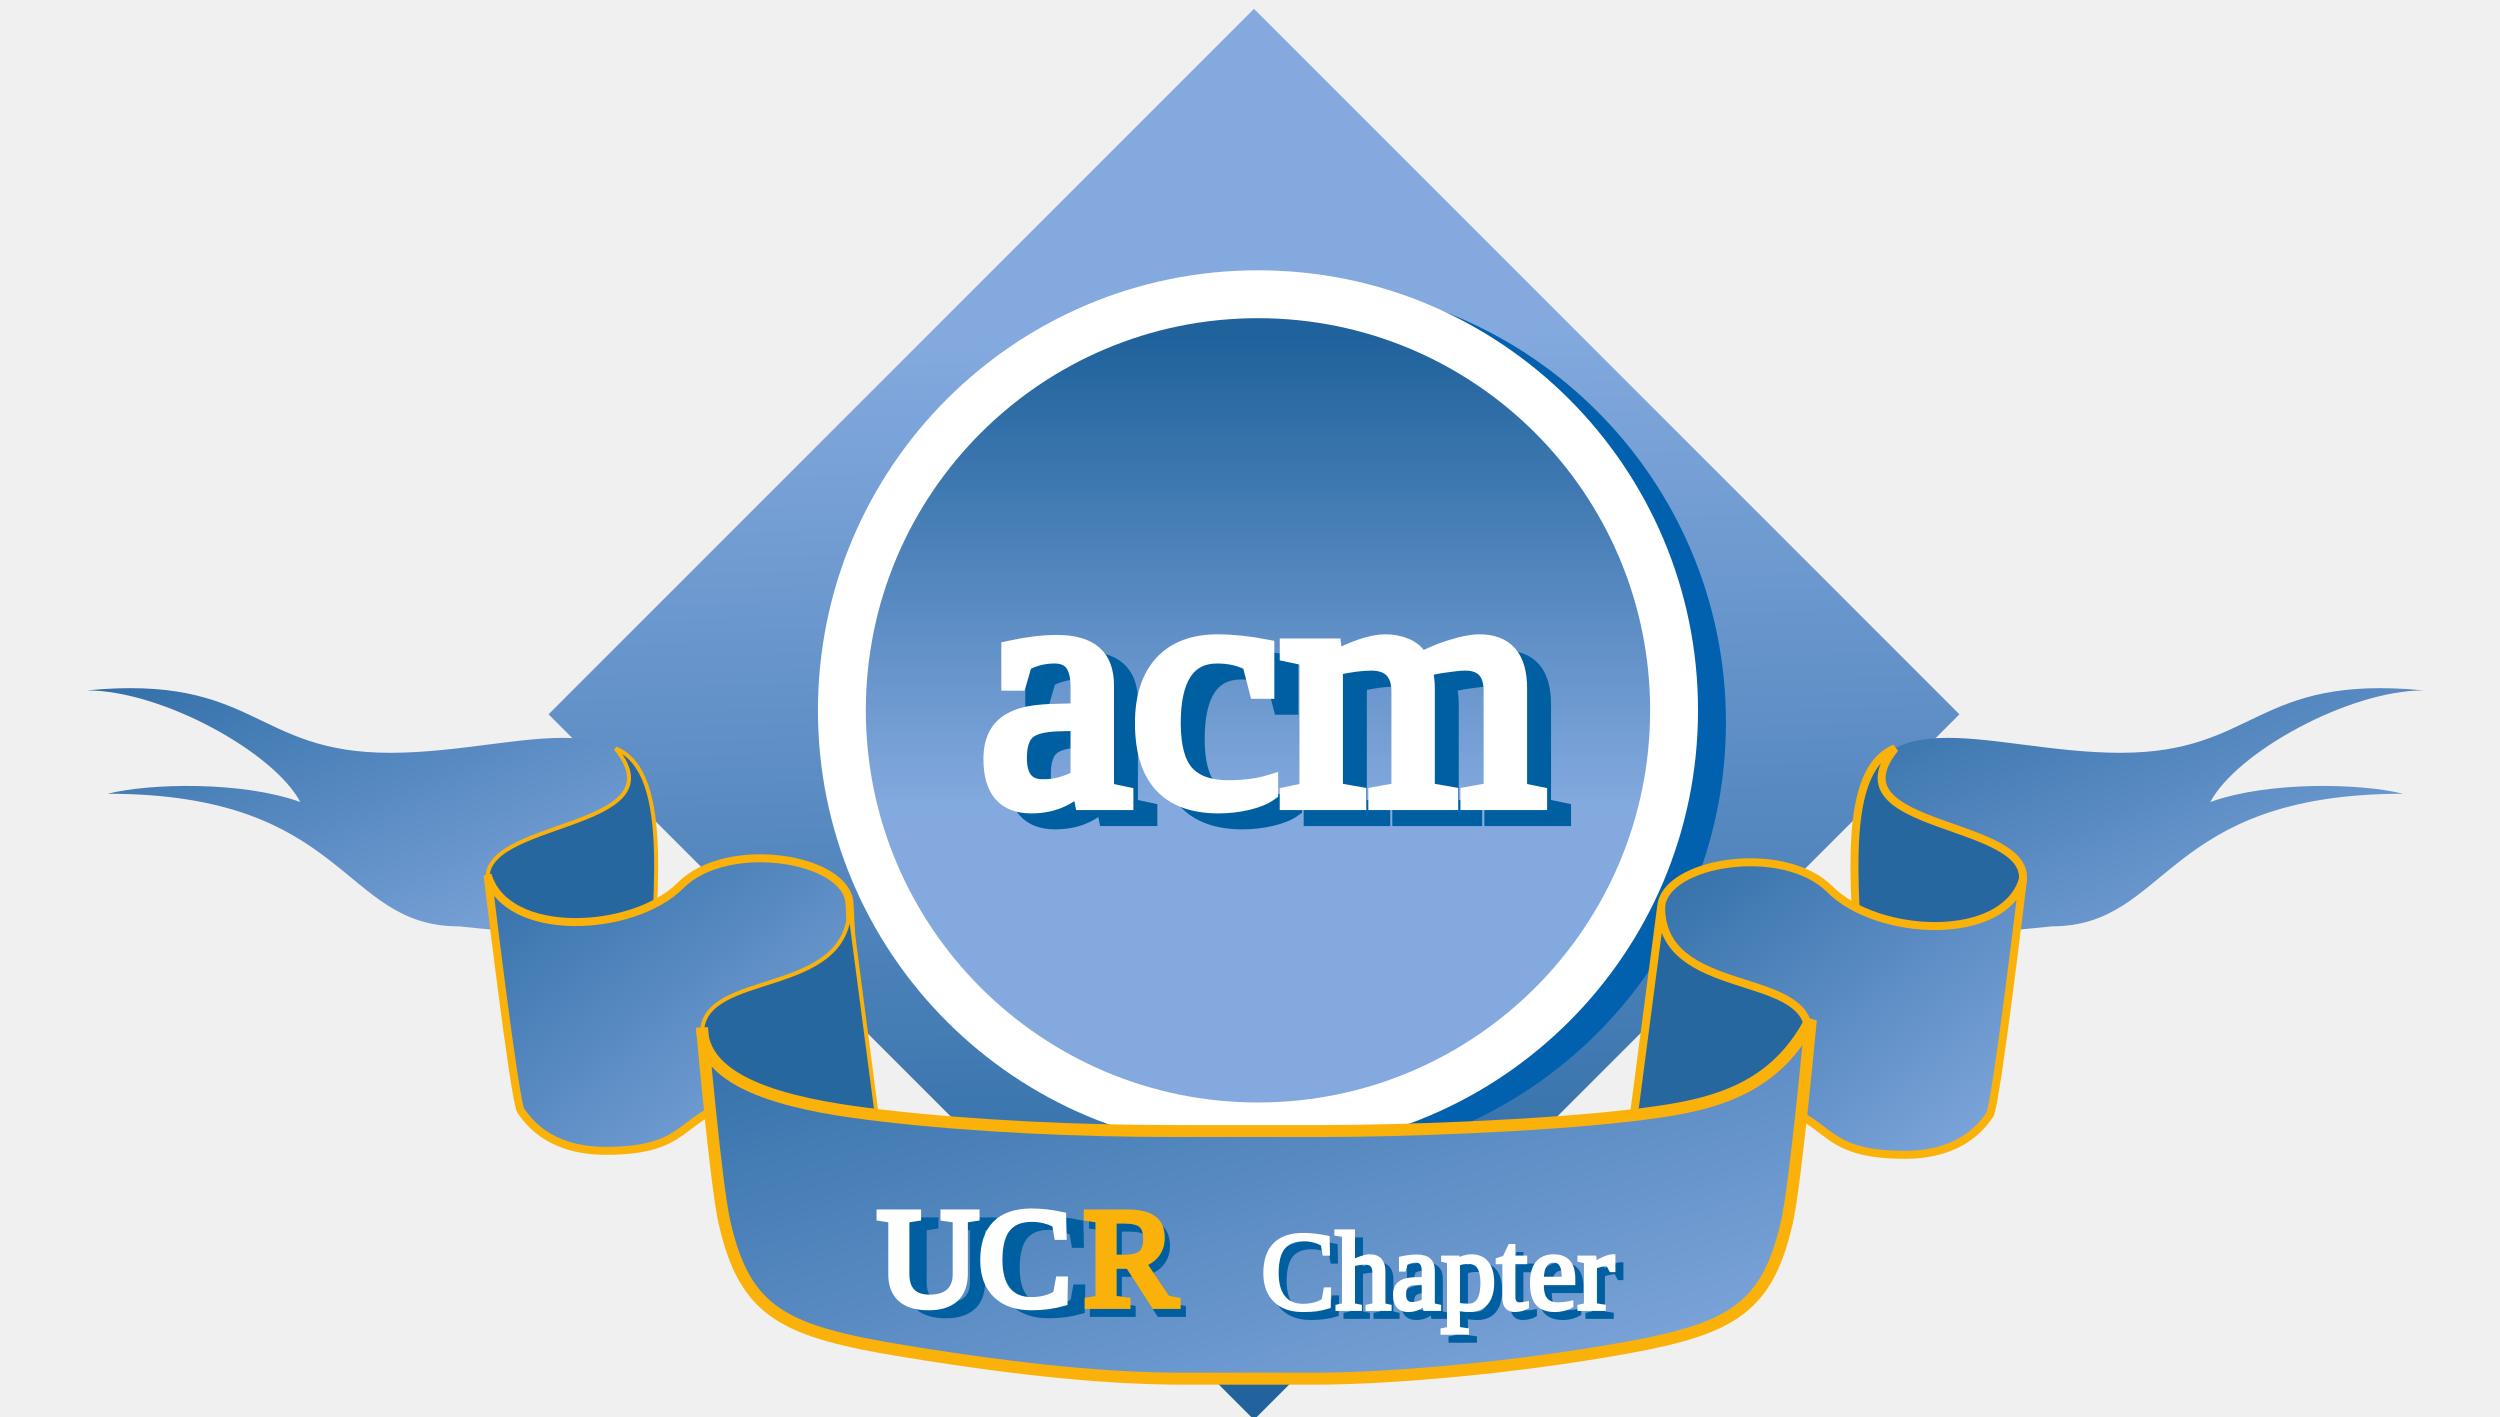
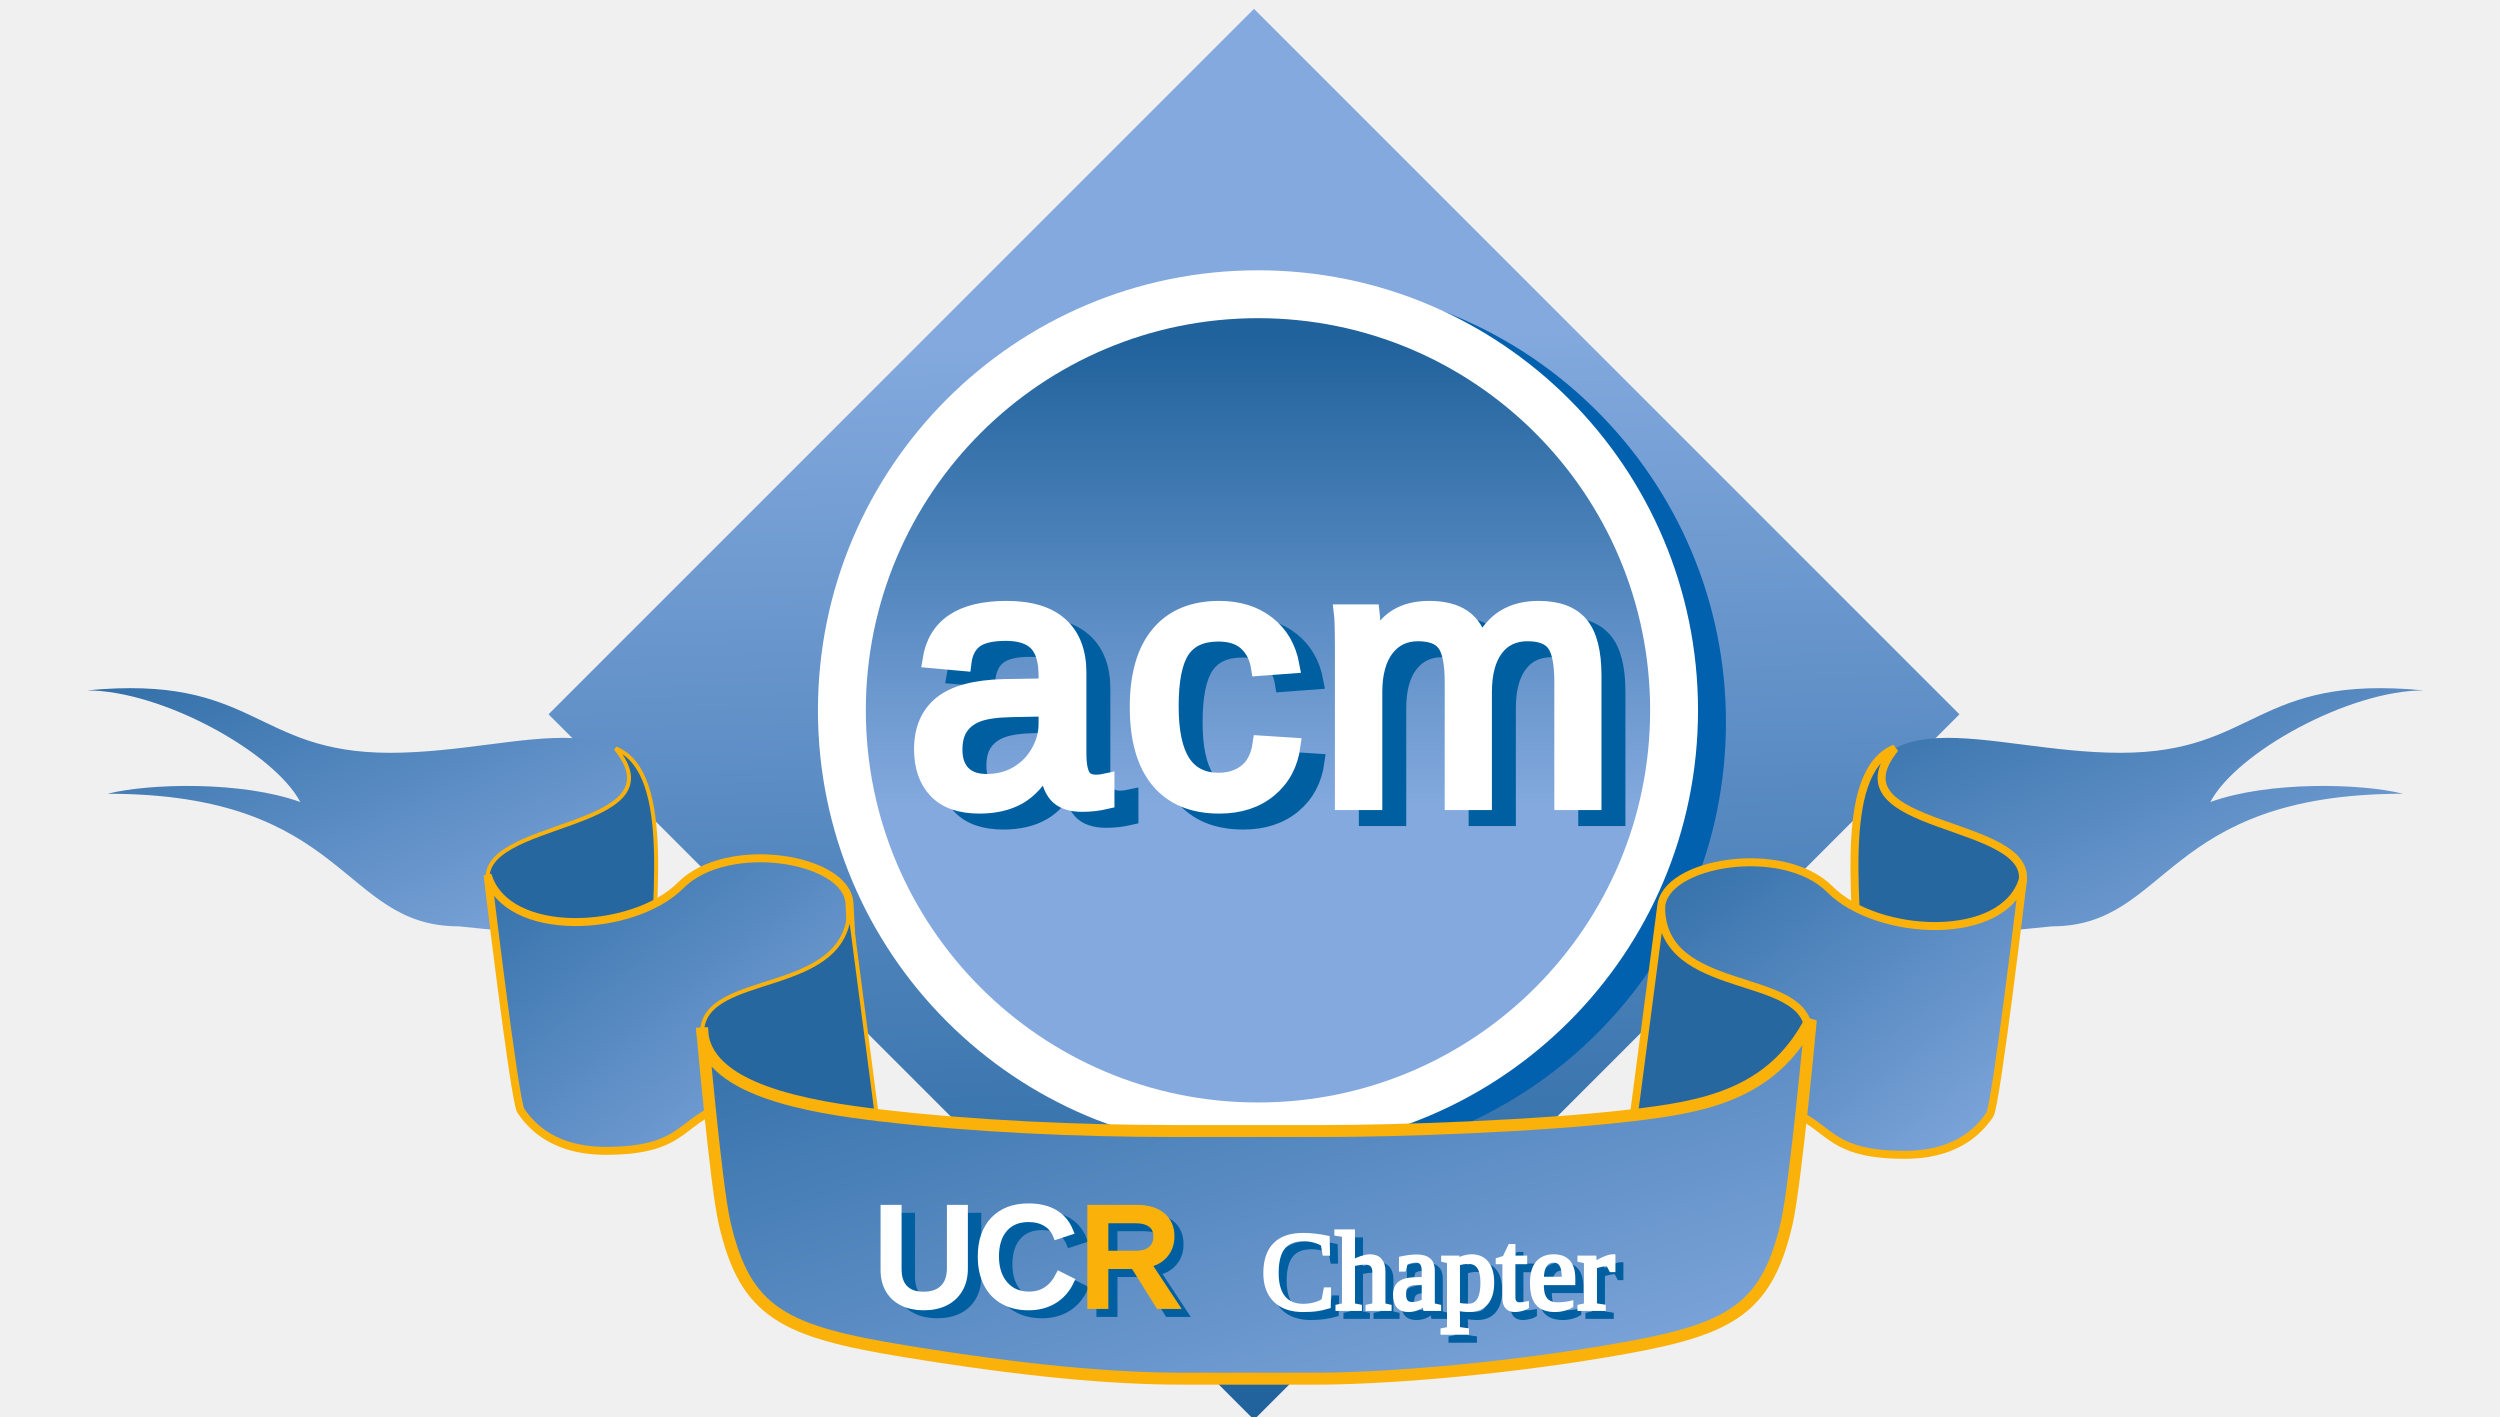
<svg xmlns="http://www.w3.org/2000/svg" class="pull-left" viewBox="0 0 588 355" style="width: 300px; height: 170px;">
  <defs>
    <linearGradient id="svg_6" x1="0.742" y1="0.215" x2="0.008" y2="0.992">
      <stop offset="0" stop-color="#83a9de" />
      <stop offset="1" stop-color="#20629c" />
    </linearGradient>
    <linearGradient id="svg_11" x1="0.48" y1="0.023" x2="0.48" y2="0.621">
      <stop offset="0" stop-color="#20629c" />
      <stop offset="1" stop-color="#83a9de" />
    </linearGradient>
    <linearGradient y2="1" x2="1" y1="0" x1="0" id="svg_15">
      <stop stop-color="#326fa8" offset="0" />
      <stop stop-color="#83a9de" offset="1" />
    </linearGradient>
  </defs>
  <g display="inline">
    <g id="svg_10">
      <g id="svg_2">
        <g id="svg_12">
          <g id="svg_3">
            <g transform="rotate(-45 295 179)" id="svg_4">
              <rect id="svg_1" height="250" width="250" y="54" x="170" stroke-width="0" stroke="#000000" fill="url(#svg_6)" />
            </g>
          </g>
          <circle id="svg_7" r="110.268" cy="181" cx="303" stroke-width="0" stroke="#000000" fill="#0261AF" />
          <circle id="svg_7" r="110.268" cy="178" cx="296" stroke-width="0" stroke="#000000" fill="#ffffff" />
          <circle id="svg_8" r="98.268" cy="178" cx="296" stroke-width="0" stroke="#000000" fill="url(#svg_11)" />
        </g>
-         <text fill="#005FA0" stroke="#005FA0" stroke-width="4" stroke-dasharray="null" stroke-linejoin="null" stroke-linecap="null" x="303" y="205" id="svg_13" font-size="85" text-anchor="middle">acm</text>
-         <text fill="#ffffff" stroke="#ffffff" stroke-width="4" stroke-dasharray="null" stroke-linejoin="null" stroke-linecap="null" x="297" y="201" id="svg_13" font-size="85" text-anchor="middle">acm</text>
+         <text fill="#005FA0" stroke="#005FA0" stroke-width="4" stroke-dasharray="null" stroke-linejoin="null" stroke-linecap="null" x="303" y="205" id="svg_13" font-size="90" text-anchor="middle" font-family="arial" letter-spacing="4">acm</text>
+         <text fill="#ffffff" stroke="#ffffff" stroke-width="4" stroke-dasharray="null" stroke-linejoin="null" stroke-linecap="null" x="297" y="201" id="svg_13" font-size="90" text-anchor="middle" font-family="arial" letter-spacing="4">acm</text>
      </g>
      <path d="m588.138,173.005c-42.47,-4.104 -41.712,15.638 -76.002,15.638c-33.913,0 -66.227,-17.237 -66.227,22.262l0.192,17.233c0.111,9.912 39.84,4.839 48.812,3.995c29.615,0 27.617,-33.228 88.03,-33.228c-10.619,-2.658 -33.771,-3.18 -48.295,2.073c6.526,-12.396 34.618,-27.973 53.49,-27.973l0,0z" stroke="#fab20b" stroke-width="0px" fill-rule="evenodd" fill="url(#svg_15)" id="path3878" />
      <path d="m474.984,258.271c-10.296,9.201 -28.309,2.769 -28.309,-8.354c0,-21.155 -6.045,-56.291 8.945,-62.371c-16.882,20.85 35.746,17.65 31.885,33.951c-4.396,27.802 -7.945,32.684 -12.521,36.774l0,0z" stroke-width="2" stroke="#fab20b" fill-rule="evenodd" fill="#2767A0" id="path3880" />
      <path d="m487.719,220.235c0,0 -6.795,57.056 -8.341,59.129c-1.547,2.073 -6.573,10.02 -21.265,10.02c-21.393,0 -18.045,-8.716 -32.617,-12.109c-10.114,-2.355 -30.977,-3.041 -30.383,-14.151l1.911,-35.755c0.61,-11.394 30.596,-16.283 42.313,-4.509c11.847,11.905 43.644,13.501 48.382,-2.625l0,-0z" stroke-width="2" stroke="#fab20b" fill-rule="evenodd" fill="url(#svg_15)" id="path3882" />
      <path d="m417.763,295.243c-10.295,9.201 -29.51,-1.031 -28.063,-12.078l7.324,-55.912c0,22.942 36.945,15.656 36.945,31.578c-2.076,27.801 -11.63,32.322 -16.206,36.412z" stroke-width="2" stroke="#fab20b" fill-rule="evenodd" fill="#2767A0" id="path3884" />
      <path d="m2.523,173.005c42.47,-4.104 41.711,15.638 76.001,15.638c33.914,0 66.228,-17.237 66.228,22.261l-0.192,17.234c-0.111,9.912 -39.84,4.839 -48.812,3.995c-29.616,0 -27.617,-33.229 -88.03,-33.229c10.619,-2.657 33.772,-3.18 48.295,2.074c-6.526,-12.396 -34.618,-27.972 -53.49,-27.972l0,-0l0,-0l0,-0l-0,0l0,-0l0,-0l0,-0l0,-0l0,-0l0,-0l0,-0l0,0l0,-0z" stroke-width="0px" stroke="#fab20b" fill-rule="evenodd" fill="url(#svg_15)" id="path3894" />
      <path d="m115.677,258.271c10.296,9.201 28.309,2.769 28.309,-8.354c0,-21.155 6.045,-56.291 -8.945,-62.371c16.882,20.85 -35.746,17.649 -31.885,33.951c4.396,27.801 7.945,32.684 12.521,36.774l-0,0z" stroke-width="1px" stroke="#fab20b" fill-rule="evenodd" fill="#2767A0" id="path3896" />
      <path d="m102.942,219.235c0,0 6.795,57.056 8.341,59.129c1.547,2.073 6.573,10.02 21.265,10.02c21.392,0 18.045,-8.716 32.617,-12.109c10.114,-2.355 30.977,-3.041 30.383,-14.151l-1.912,-35.755c-0.609,-11.395 -30.595,-16.283 -42.312,-4.509c-11.847,11.905 -43.644,13.501 -48.382,-2.625l0,-0z" stroke-width="2" stroke="#fab20b" fill-rule="evenodd" fill="url(#svg_15)" id="path3898" />
      <path d="m172.898,295.243c10.295,9.201 29.51,-1.031 28.063,-12.078l-7.325,-55.912c0,22.942 -36.944,15.656 -36.944,31.578c2.076,27.801 11.629,32.322 16.206,36.412l0,0z" stroke-width="1px" stroke="#fab20b" fill-rule="evenodd" fill="#2767A0" id="path3900" />
      <path d="m310.549,345.48c0,0 -33.348,0 -33.348,0c-17.912,0 -39.471,-1.946 -69.497,-6.841c-30.528,-4.977 -40.174,-9.559 -45.382,-32.252c-2.187,-9.529 -5.639,-48.866 -5.639,-48.866c0,15.603 27.001,19.902 44.733,21.99c23.326,2.746 49.821,3.909 73.496,3.909c0,0 37.926,0 37.926,0c17.617,0 53.262,-1.163 76.589,-3.909c17.732,-2.088 35.267,-4.887 45.109,-23.945c0,0 -3.828,41.292 -6.015,50.821c-5.208,22.693 -14.881,27.147 -45.382,32.252c-29.577,4.95 -57.766,6.841 -72.59,6.841l-0,0l-0,0z" stroke-width="3" stroke="#fab20b" fill-rule="evenodd" fill="url(#svg_15)" id="path3902" />
      <g id="svg_5">
-         <text fill="#005FA0" stroke="#005FA0" stroke-width="2" stroke-dasharray="null" stroke-linejoin="null" stroke-linecap="null" x="241" y="329" id="svg_13" font-size="35" text-anchor="middle">UCR</text>
-         <text fill="#ffffff" stroke="#ffffff" stroke-width="2" stroke-dasharray="null" stroke-linejoin="null" stroke-linecap="null" x="225" y="327" id="svg_13" font-size="35" text-anchor="middle">UC</text>
-         <text fill="#fab20b" stroke="#fab20b" stroke-width="2" stroke-dasharray="null" stroke-linejoin="null" stroke-linecap="null" x="264" y="327" id="svg_13" font-size="35" text-anchor="middle">R</text>
+         <text fill="#005FA0" stroke="#005FA0" stroke-width="2" stroke-dasharray="null" stroke-linejoin="null" stroke-linecap="null" x="241" y="329" id="svg_13" font-size="35" text-anchor="middle" font-family="arial">
+         UCR
+     </text>
+         <text fill="#ffffff" stroke="#ffffff" stroke-width="2" stroke-dasharray="null" stroke-linejoin="null" stroke-linecap="null" x="225" y="327" id="svg_13" font-size="35" text-anchor="middle" font-family="arial">
+         UC
+     </text>
+         <text fill="#fab20b" stroke="#fab20b" stroke-width="2" stroke-dasharray="null" stroke-linejoin="null" stroke-linecap="null" x="264" y="327" id="svg_13" font-size="35" text-anchor="middle" font-family="arial">R</text>
      </g>
      <text fill="#005FA0" stroke="#005FA0" stroke-dasharray="null" stroke-linejoin="null" stroke-linecap="null" x="343" y="330" id="svg_13" font-size="28" text-anchor="middle">Chapter</text>
      <text fill="#ffffff" stroke="#ffffff" stroke-dasharray="null" stroke-linejoin="null" stroke-linecap="null" x="341" y="328" font-size="28" text-anchor="middle" id="svg_9">Chapter</text>
    </g>
  </g>
</svg>
